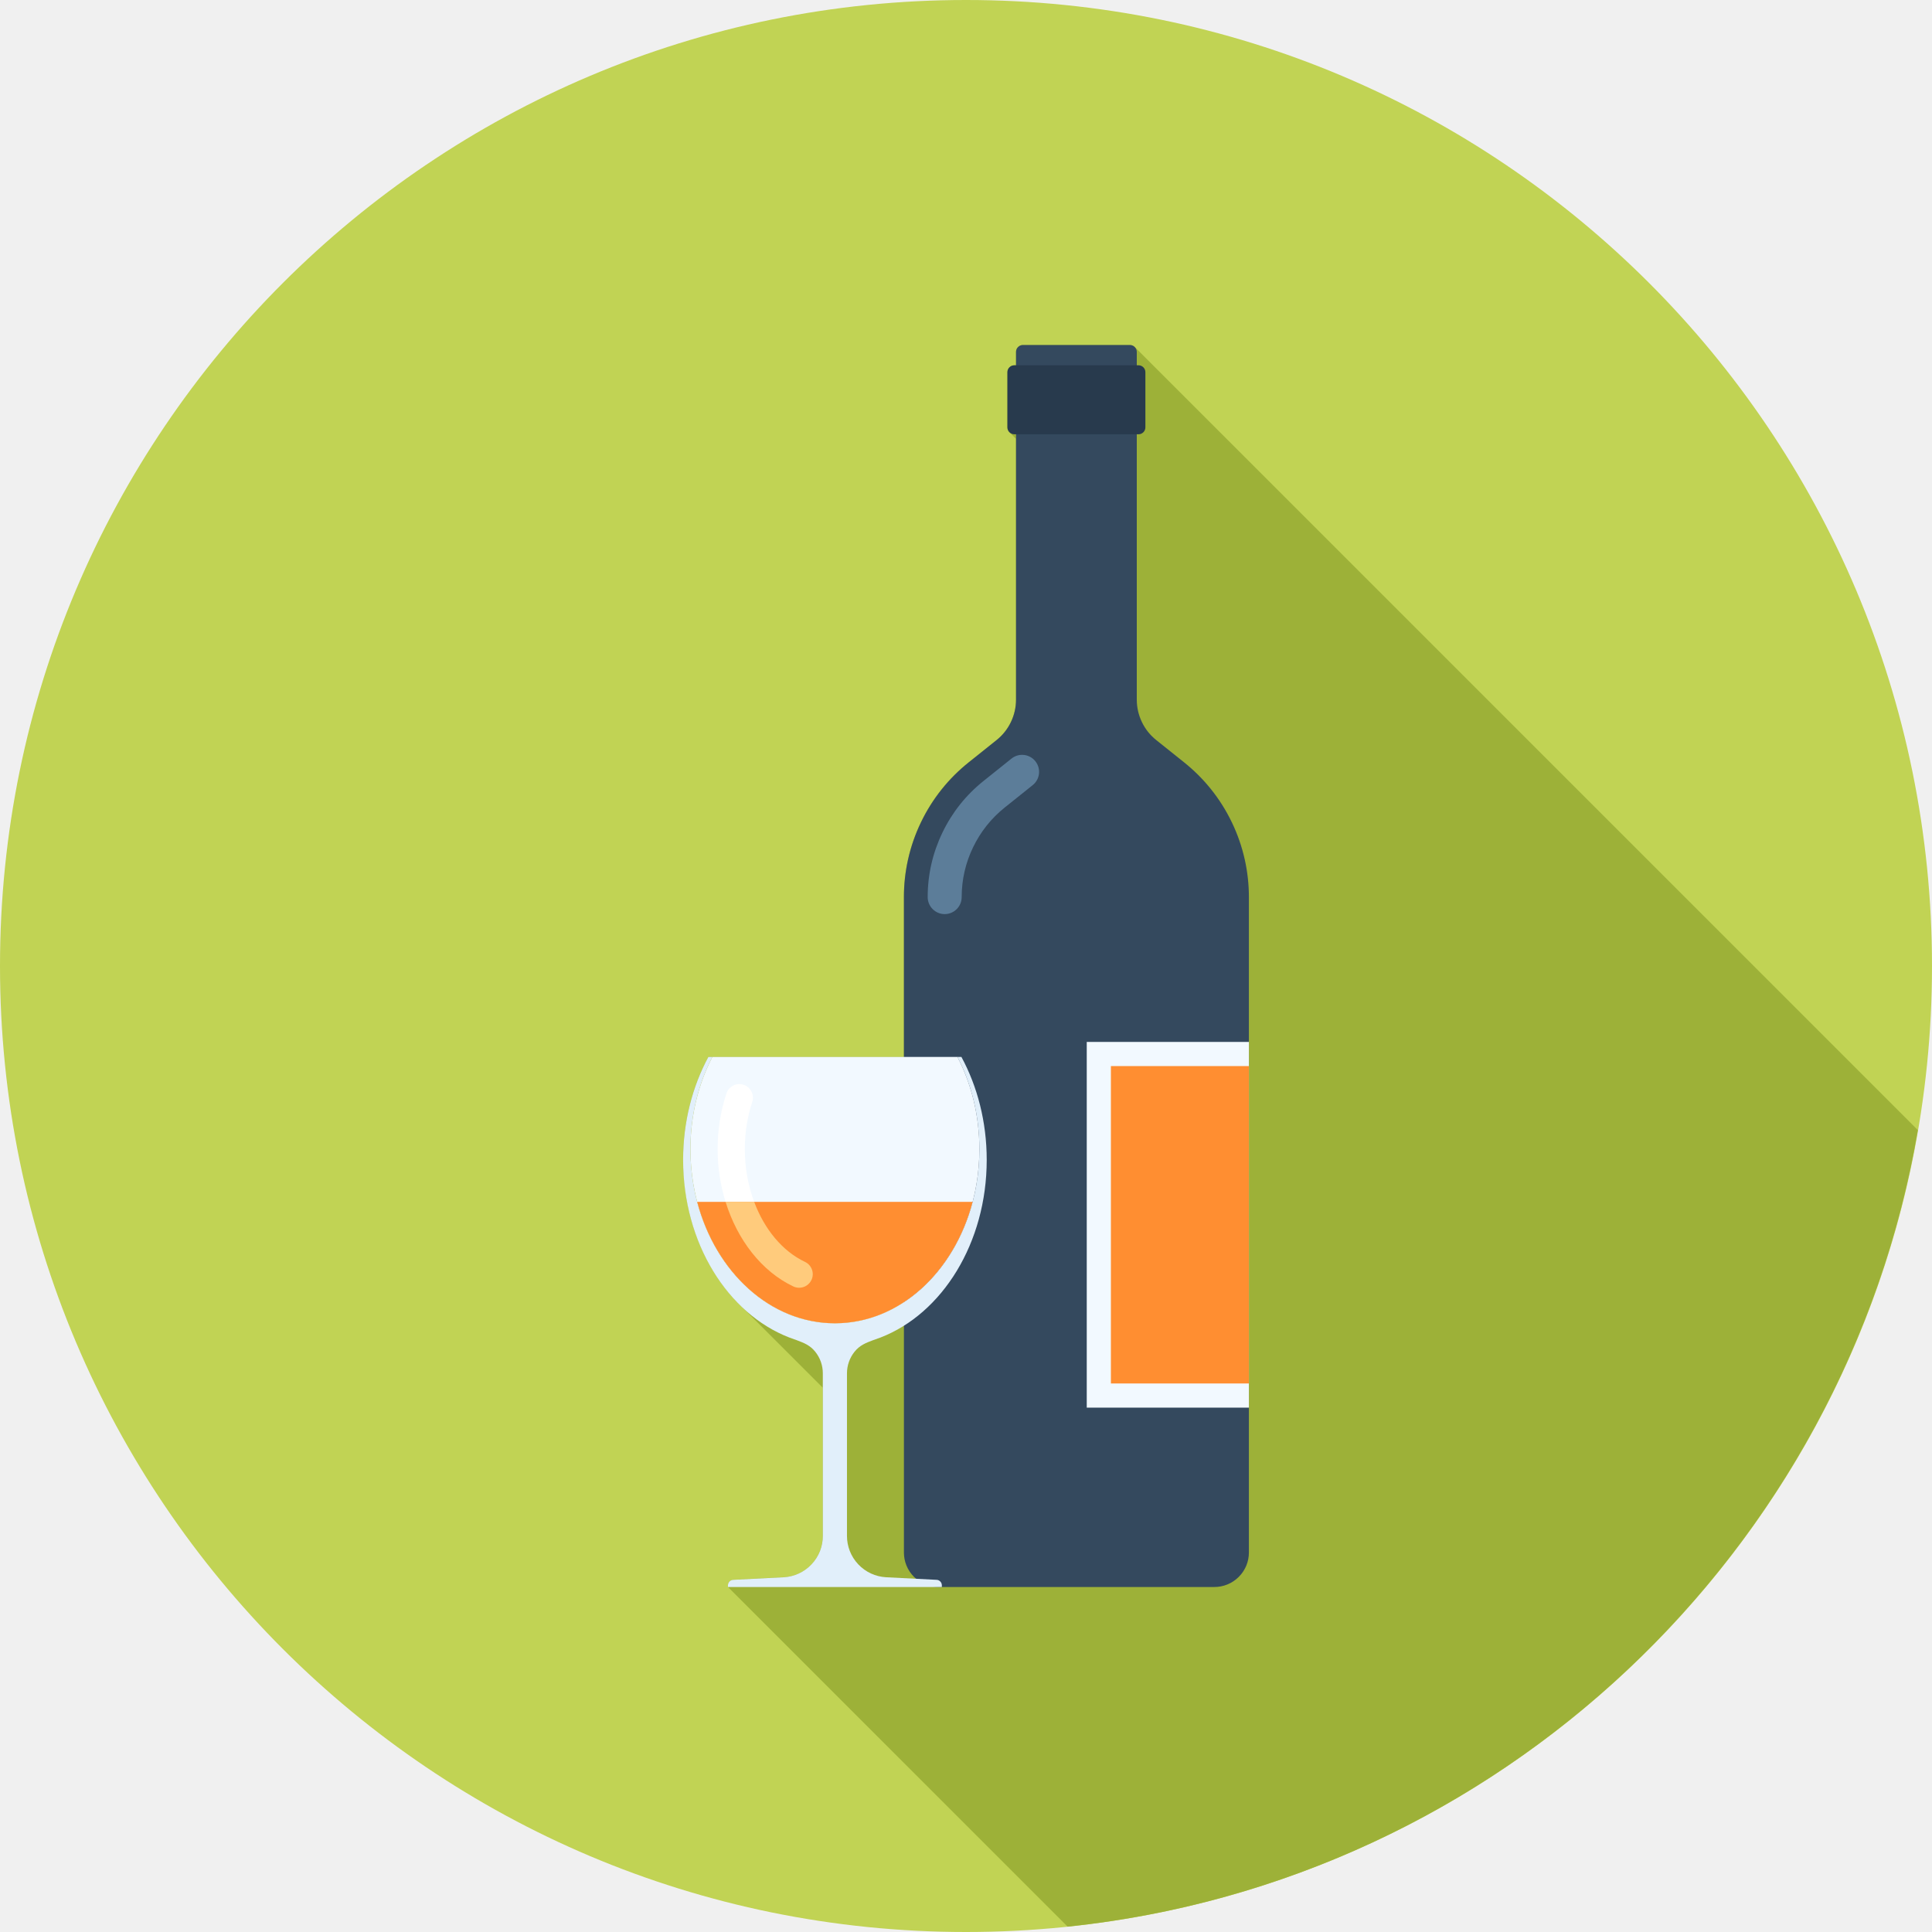
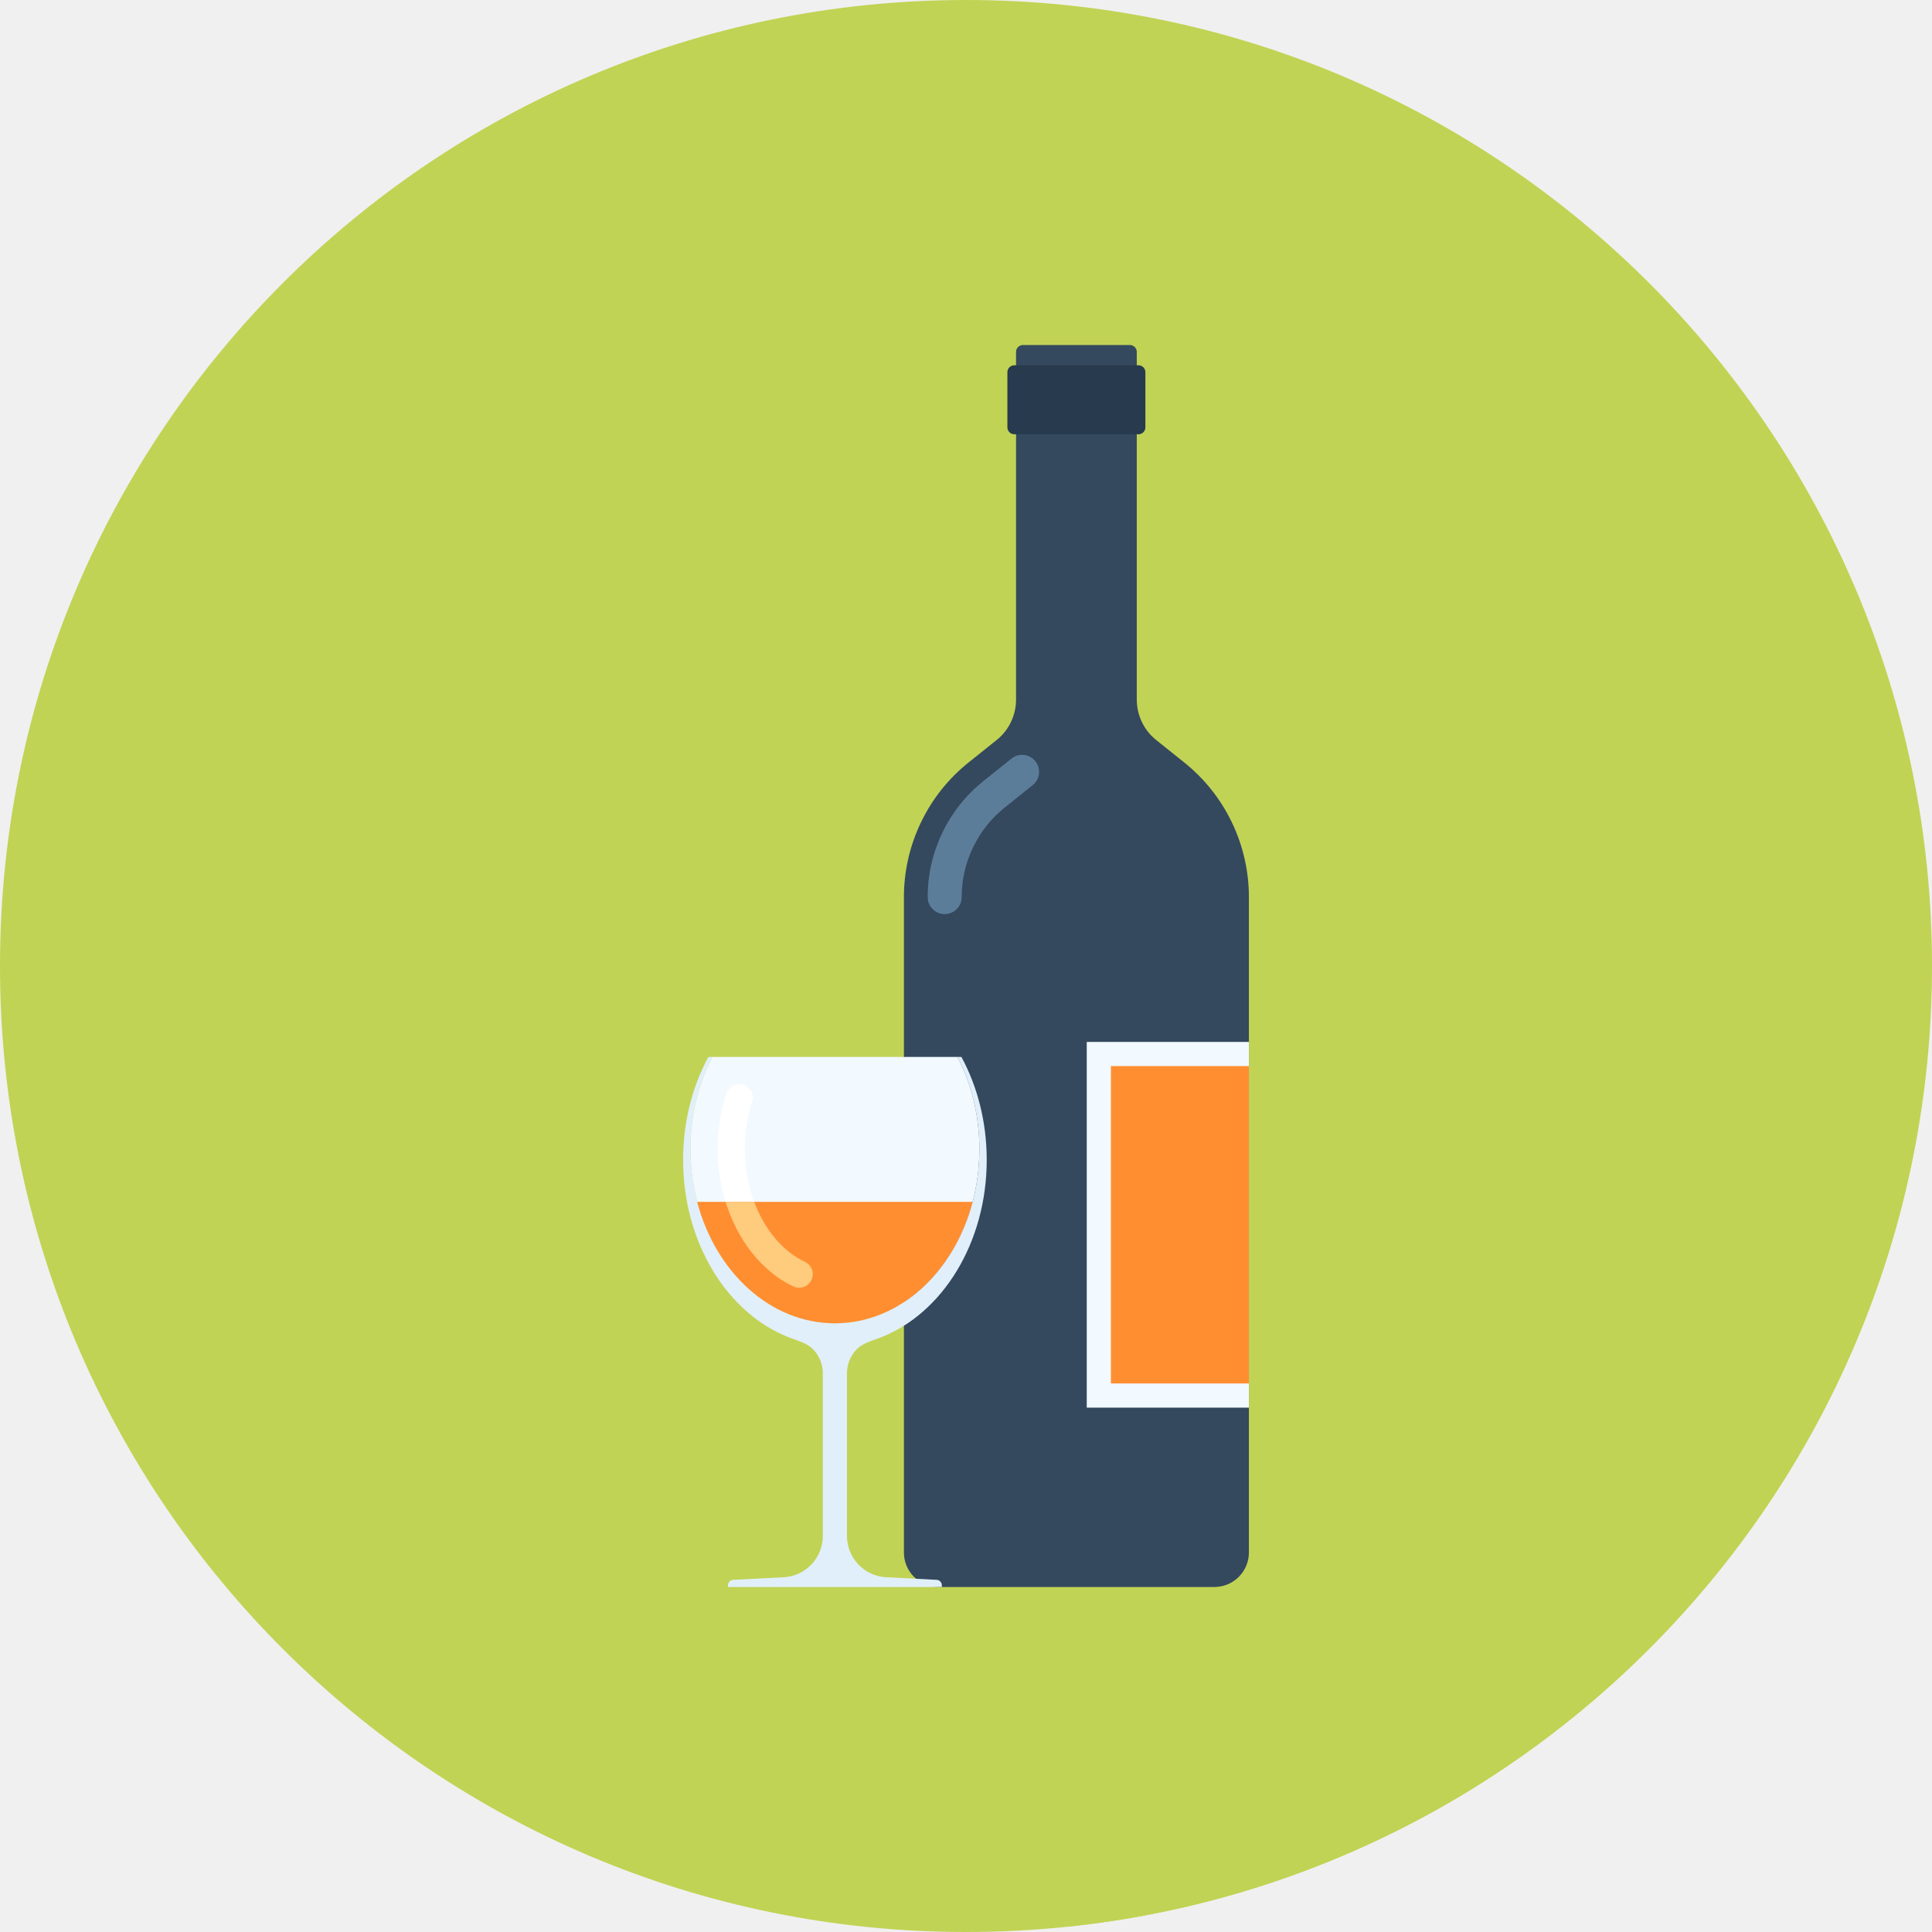
<svg xmlns="http://www.w3.org/2000/svg" version="1.1" id="Layer_1" viewBox="0 0 512 512" xml:space="preserve">
  <circle style="fill:#C1D354;" cx="256" cy="256" r="256" />
-   <path style="fill:#9DB138;" d="M215.084,414.572c-2.017,2.12-4.649,3.254-7.355,3.397l-13.422,0.699  c-0.366,0.036-0.73,0.182-0.991,0.435c-0.253,0.292-0.399,0.66-0.399,1.024v0.435l90.015,90.017  c114.289-11.95,206.136-99.108,225.313-211.095L300.728,91.971c-0.366-0.366-0.842-0.548-1.313-0.548h-10.058h-18.289  c-0.44,0-0.914,0.182-1.28,0.548c-0.369,0.366-0.548,0.806-0.548,1.277v3.548h-0.443c-0.069,0-0.148,0-0.218,0.044  c-0.02,0-0.044,0.013-0.061,0.018c-0.179,0.028-0.353,0.067-0.509,0.143c-0.095,0.041-0.172,0.113-0.264,0.174  c-0.087,0.064-0.182,0.12-0.261,0.197c-0.097,0.105-0.166,0.23-0.241,0.353c-0.046,0.074-0.1,0.131-0.133,0.207  c-0.087,0.212-0.141,0.445-0.141,0.694v14.625c0,0.256,0.054,0.502,0.148,0.727h0.008c0.105,0.238,0.264,0.443,0.453,0.62  c0.067,0.069,0.141,0.136,0.197,0.189l1.462,1.503v69.12c0,1.974-0.407,4.017-1.354,5.921c-0.911,1.938-2.232,3.548-3.766,4.79  l-7.427,5.926c-5.194,4.129-9.582,9.472-12.652,15.872c-3.072,6.4-4.5,13.169-4.5,19.82v42.35H187.73  c-4.247,7.831-6.694,17.193-6.694,27.282c0,1.672,0.087,3.315,0.218,4.938c0.044,0.474,0.092,0.927,0.141,1.393  c0.125,1.226,0.294,2.435,0.494,3.633c0.074,0.425,0.133,0.85,0.212,1.272c0.302,1.569,0.643,3.126,1.062,4.636  c0.005,0.033,0.02,0.054,0.028,0.079c0.415,1.49,0.899,2.931,1.418,4.347c0.133,0.358,0.274,0.709,0.415,1.06  c0.458,1.167,0.952,2.304,1.482,3.423c0.125,0.269,0.246,0.548,0.387,0.812c1.37,2.772,2.957,5.345,4.733,7.721  c0.141,0.189,0.284,0.374,0.428,0.563c0.85,1.103,1.741,2.163,2.668,3.164c0.036,0.038,0.061,0.077,0.097,0.113  c0.018,0.026,0.044,0.044,0.056,0.064c0.568,0.607,1.16,1.185,1.756,1.756c0.143,0.133,0.274,0.287,0.417,0.415l20.992,20.992  v39.276C218.043,409.743,217.057,412.449,215.084,414.572z" />
+   <path style="fill:#C1D354;" d="M215.084,414.572c-2.017,2.12-4.649,3.254-7.355,3.397l-13.422,0.699  c-0.366,0.036-0.73,0.182-0.991,0.435c-0.253,0.292-0.399,0.66-0.399,1.024v0.435l90.015,90.017  c114.289-11.95,206.136-99.108,225.313-211.095L300.728,91.971c-0.366-0.366-0.842-0.548-1.313-0.548h-10.058h-18.289  c-0.44,0-0.914,0.182-1.28,0.548c-0.369,0.366-0.548,0.806-0.548,1.277v3.548h-0.443c-0.069,0-0.148,0-0.218,0.044  c-0.02,0-0.044,0.013-0.061,0.018c-0.179,0.028-0.353,0.067-0.509,0.143c-0.095,0.041-0.172,0.113-0.264,0.174  c-0.087,0.064-0.182,0.12-0.261,0.197c-0.097,0.105-0.166,0.23-0.241,0.353c-0.046,0.074-0.1,0.131-0.133,0.207  c-0.087,0.212-0.141,0.445-0.141,0.694v14.625c0,0.256,0.054,0.502,0.148,0.727h0.008c0.105,0.238,0.264,0.443,0.453,0.62  c0.067,0.069,0.141,0.136,0.197,0.189l1.462,1.503v69.12c0,1.974-0.407,4.017-1.354,5.921c-0.911,1.938-2.232,3.548-3.766,4.79  l-7.427,5.926c-5.194,4.129-9.582,9.472-12.652,15.872c-3.072,6.4-4.5,13.169-4.5,19.82v42.35H187.73  c-4.247,7.831-6.694,17.193-6.694,27.282c0,1.672,0.087,3.315,0.218,4.938c0.044,0.474,0.092,0.927,0.141,1.393  c0.125,1.226,0.294,2.435,0.494,3.633c0.074,0.425,0.133,0.85,0.212,1.272c0.302,1.569,0.643,3.126,1.062,4.636  c0.005,0.033,0.02,0.054,0.028,0.079c0.415,1.49,0.899,2.931,1.418,4.347c0.133,0.358,0.274,0.709,0.415,1.06  c0.458,1.167,0.952,2.304,1.482,3.423c0.125,0.269,0.246,0.548,0.387,0.812c1.37,2.772,2.957,5.345,4.733,7.721  c0.141,0.189,0.284,0.374,0.428,0.563c0.85,1.103,1.741,2.163,2.668,3.164c0.036,0.038,0.061,0.077,0.097,0.113  c0.018,0.026,0.044,0.044,0.056,0.064c0.568,0.607,1.16,1.185,1.756,1.756c0.143,0.133,0.274,0.287,0.417,0.415l20.992,20.992  v39.276C218.043,409.743,217.057,412.449,215.084,414.572z" />
  <path style="fill:#34495E;" d="M306.404,196.114c-1.559-1.242-2.872-2.844-3.791-4.769c-0.919-1.917-1.354-3.94-1.354-5.942V93.261  c0-0.471-0.174-0.937-0.538-1.293c-0.356-0.358-0.824-0.538-1.29-0.538h-28.344c-0.471,0-0.937,0.179-1.293,0.538  c-0.358,0.356-0.533,0.822-0.533,1.293v92.145c0,2.002-0.435,4.024-1.352,5.942c-0.922,1.925-2.237,3.525-3.794,4.769l-7.411,5.926  c-5.197,4.157-9.572,9.503-12.644,15.9c-3.072,6.392-4.513,13.156-4.513,19.802V411.43c0,2.335,0.891,4.675,2.675,6.459  c1.784,1.784,4.124,2.683,6.461,2.683h73.144c2.345,0,4.677-0.899,6.461-2.683c1.789-1.784,2.683-4.124,2.683-6.459V237.745  c0-6.648-1.441-13.412-4.511-19.802c-3.075-6.397-7.45-11.743-12.646-15.9L306.404,196.114z" />
  <path style="fill:#5C7D99;" d="M250.353,242.248c-2.486,0-4.506-2.02-4.506-4.506c0-5.96,1.311-11.704,3.894-17.07  c2.578-5.368,6.244-9.979,10.9-13.704l7.411-5.932c1.938-1.562,4.774-1.247,6.328,0.699c1.556,1.938,1.242,4.777-0.699,6.328  l-7.414,5.934c-3.587,2.872-6.421,6.433-8.407,10.578c-1.994,4.137-3.005,8.568-3.005,13.166  C254.856,240.23,252.841,242.248,250.353,242.248z" />
  <path style="fill:#283A4D;" d="M303.539,113.26c0,1.009-0.817,1.828-1.82,1.828h-32.916c-1.004,0-1.833-0.822-1.833-1.828V98.627  c0-1.006,0.829-1.825,1.833-1.825h32.916c1.004,0,1.82,0.822,1.82,1.825V113.26z" />
  <rect x="288" y="276.122" style="fill:#F2F9FF;" width="42.975" height="96.916" />
  <rect x="294.4" y="282.522" style="fill:#FF8E31;" width="36.57" height="84.111" />
  <path style="fill:#E1EFFA;" d="M226.481,358.2c1.37-1.687,2.929-2.294,4.803-3.005c0.425-0.159,1.664-0.586,2.097-0.753  c16.289-6.313,28.109-24.996,28.109-47.068c0-10.084-2.476-19.464-6.707-27.282h-1.055c3.681,7.091,5.819,15.465,5.819,24.448  c0,25.485-17.139,46.144-38.287,46.144c-21.151,0-38.292-20.659-38.292-46.144c0-8.983,2.138-17.357,5.819-24.448h-1.06  c-4.229,7.821-6.697,17.198-6.697,27.282c0,22.072,11.814,40.755,28.104,47.068c0.428,0.164,1.672,0.594,2.092,0.753  c1.882,0.712,3.441,1.318,4.803,3.005c1.37,1.697,2.028,3.722,2.028,5.737v43.098c0,2.701-0.986,5.407-2.982,7.521  c-2.002,2.12-4.641,3.269-7.332,3.43l-13.44,0.684c-0.361,0.013-0.717,0.166-0.986,0.451c-0.266,0.282-0.399,0.645-0.399,1.011  v0.443h28.344h28.339v-0.443c0-0.366-0.133-0.727-0.402-1.011c-0.266-0.282-0.625-0.438-0.986-0.451l-13.443-0.684  c-2.693-0.161-5.332-1.311-7.332-3.43c-1.989-2.115-2.982-4.823-2.982-7.521v-43.098C224.458,361.923,225.119,359.898,226.481,358.2  z" />
  <path style="fill:#F2F9FF;" d="M188.79,280.092c-3.681,7.091-5.819,15.465-5.819,24.448c0,25.485,17.144,46.144,38.292,46.144  c21.146,0,38.287-20.659,38.287-46.144c0-8.983-2.138-17.357-5.819-24.448H188.79z" />
  <path style="fill:#FF8E31;" d="M184.753,318.5c4.908,18.652,19.395,32.184,36.511,32.184c17.108,0,31.59-13.532,36.495-32.184  H184.753L184.753,318.5z" />
  <path style="fill:#FFFFFF;" d="M199.864,318.5c-1.595-4.265-2.478-9.019-2.478-13.96c0-4.332,0.66-8.543,1.971-12.508  c0.622-1.889-0.404-3.93-2.294-4.547c-1.897-0.648-3.93,0.399-4.552,2.291c-1.549,4.698-2.335,9.661-2.335,14.766  c0,4.856,0.748,9.569,2.107,13.96h7.58V318.5z" />
  <path style="fill:#FFCB7C;" d="M210.243,340.923c0.499,0.233,1.019,0.346,1.539,0.346c1.349,0,2.639-0.758,3.259-2.058  c0.855-1.797,0.087-3.948-1.71-4.797c-6.008-2.849-10.765-8.673-13.468-15.913h-7.58  C195.418,328.622,201.866,336.947,210.243,340.923z" />
</svg>
